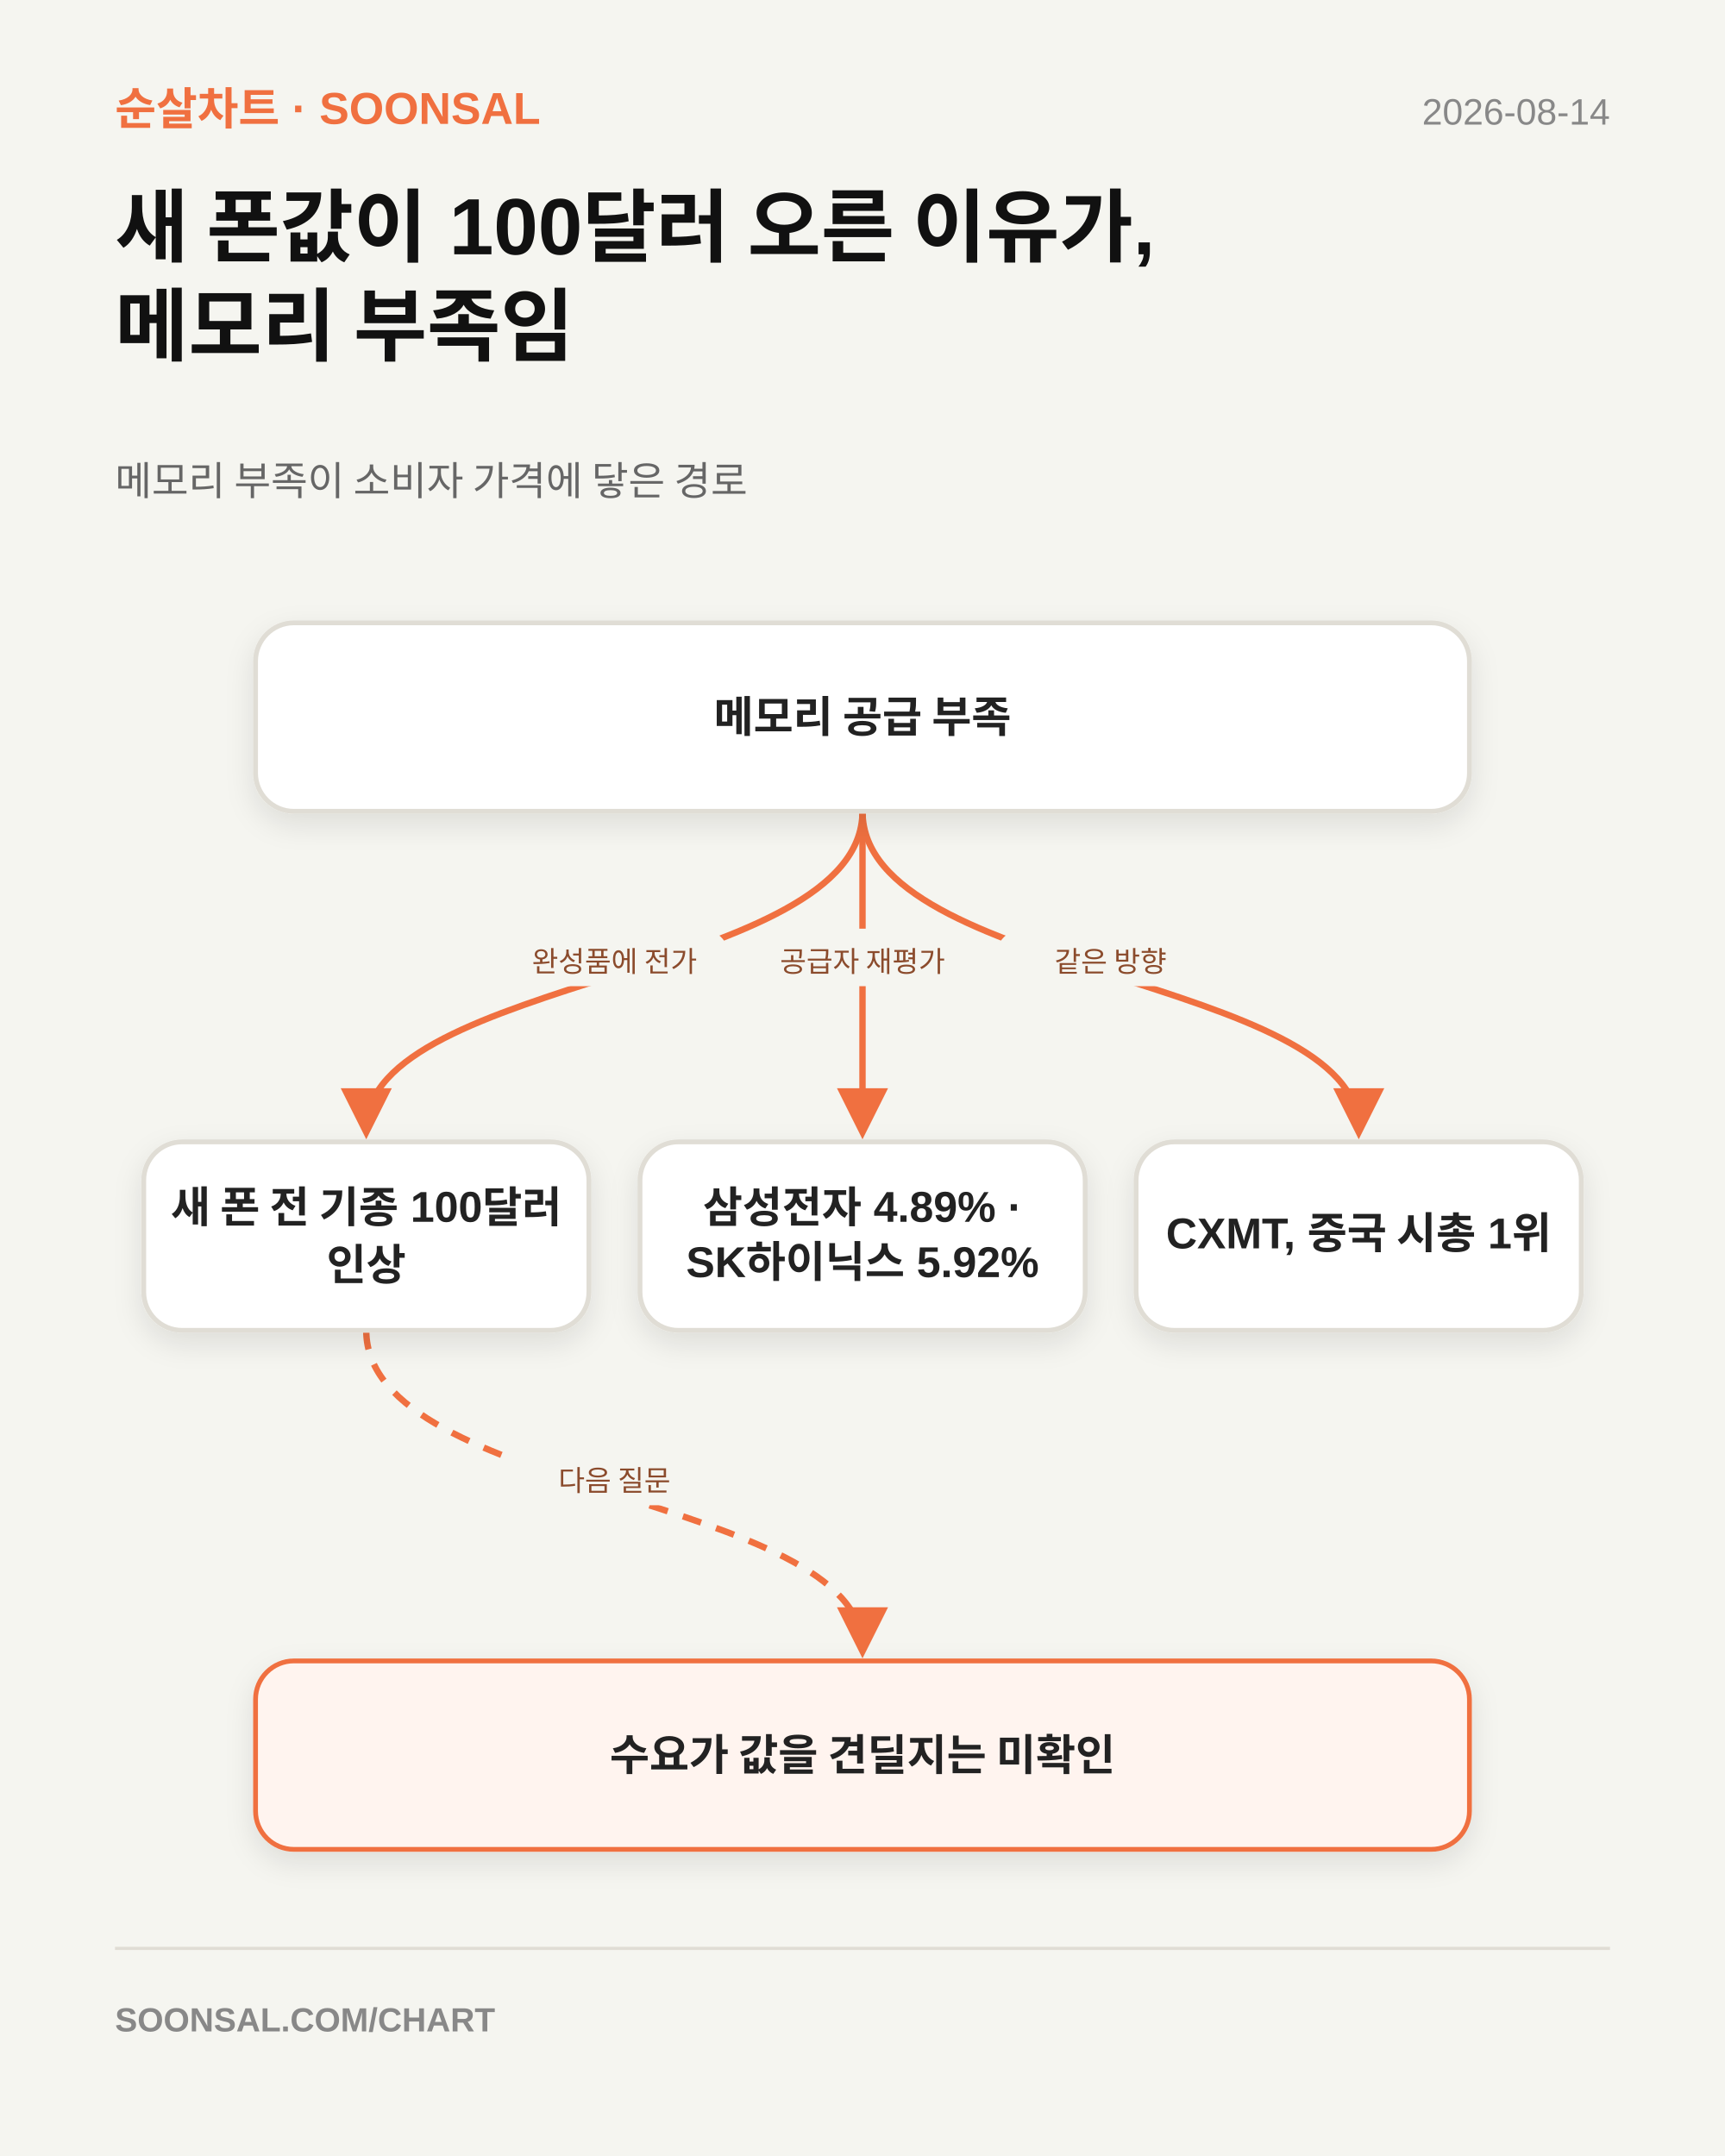
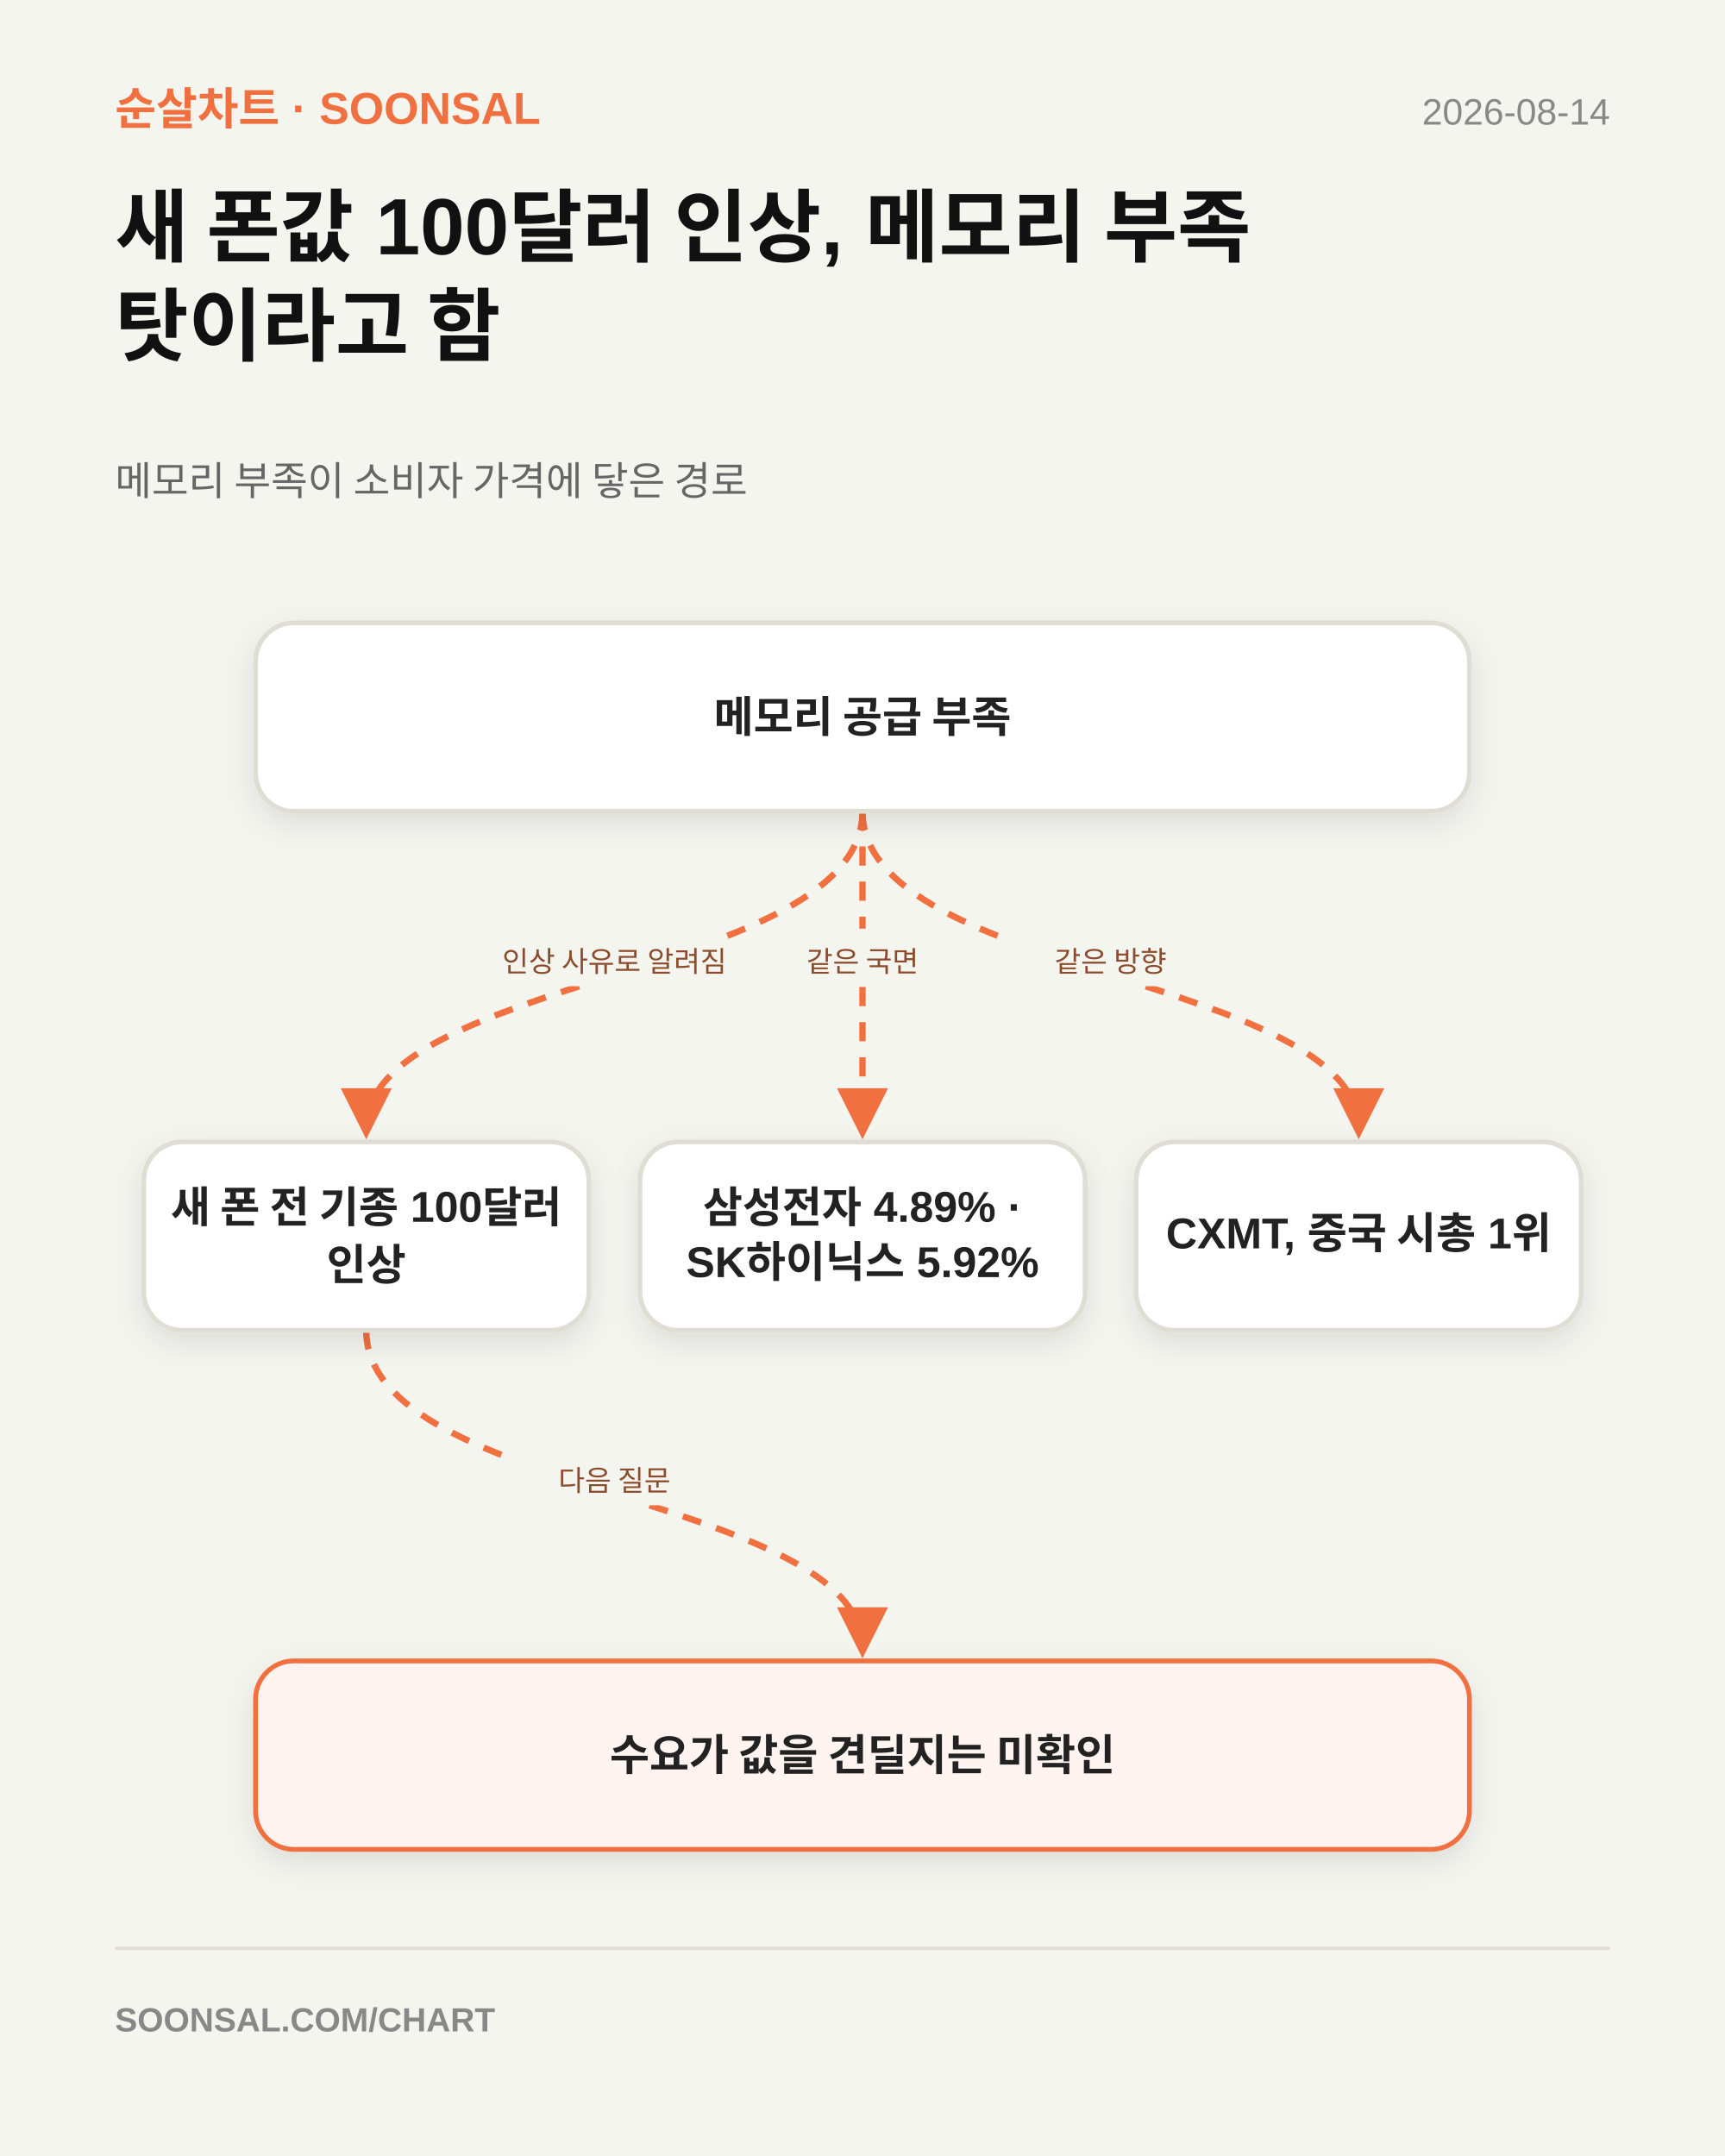
<svg xmlns="http://www.w3.org/2000/svg" width="1080" height="1350" viewBox="0 0 1080 1350">
  <defs>
    <filter id="shadow" x="-20%" y="-20%" width="140%" height="160%">
      <feDropShadow dx="0" dy="7" stdDeviation="9" flood-color="#111111" flood-opacity=".10" />
    </filter>
    <marker id="arrow" viewBox="0 0 10 10" refX="8" refY="5" markerWidth="8" markerHeight="8" orient="auto-start-reverse">
      <path d="M 0 0 L 10 5 L 0 10 z" fill="#F07040" />
    </marker>
  </defs>
  <rect width="1080" height="1350" fill="#F5F5F0" />
  <text x="72" y="78" font-family="Apple SD Gothic Neo,Malgun Gothic,Arial,sans-serif" font-size="28" font-weight="800" fill="#F07040">순살차트 · SOONSAL</text>
  <text x="1008" y="78" text-anchor="end" font-family="Apple SD Gothic Neo,Malgun Gothic,Arial,sans-serif" font-size="23" fill="#888888">2026-08-14</text>
-   <text x="72" y="160" font-family="Apple SD Gothic Neo,Malgun Gothic,Arial,sans-serif" font-size="50" font-weight="800" fill="#111111">새 폰값이 100달러 오른 이유가,</text>
-   <text x="72" y="222" font-family="Apple SD Gothic Neo,Malgun Gothic,Arial,sans-serif" font-size="50" font-weight="800" fill="#111111">메모리 부족임</text>
+   <text x="72" y="160" font-family="Apple SD Gothic Neo,Malgun Gothic,Arial,sans-serif" font-size="50" font-weight="800" fill="#111111">새 폰값 100달러 인상, 메모리 부족</text>
+   <text x="72" y="222" font-family="Apple SD Gothic Neo,Malgun Gothic,Arial,sans-serif" font-size="50" font-weight="800" fill="#111111">탓이라고 함</text>
  <text x="72" y="310" font-family="Apple SD Gothic Neo,Malgun Gothic,Arial,sans-serif" font-size="25" fill="#666666">메모리 부족이 소비자 가격에 닿은 경로</text>
-   <path d="M 540.0 508.0 C 540.0 611.5, 229.3 611.5, 229.3 707.0" fill="none" stroke="#F07040" stroke-width="4" marker-end="url(#arrow)" />
+   <path d="M 540.0 508.0 C 540.0 611.5, 229.3 611.5, 229.3 707.0" fill="none" stroke="#F07040" stroke-width="4" stroke-dasharray="12 10" marker-end="url(#arrow)" />
  <rect x="312.7" y="581.5" width="144" height="36" rx="18" fill="#F5F5F0" />
-   <text x="384.7" y="608.5" text-anchor="middle" font-family="Apple SD Gothic Neo,Malgun Gothic,Arial,sans-serif" font-size="18" fill="#8B4B2C">완성품에 전가</text>
-   <path d="M 540.0 508.0 C 540.0 611.5, 540.0 611.5, 540.0 707.0" fill="none" stroke="#F07040" stroke-width="4" marker-end="url(#arrow)" />
+   <text x="384.7" y="608.5" text-anchor="middle" font-family="Apple SD Gothic Neo,Malgun Gothic,Arial,sans-serif" font-size="18" fill="#8B4B2C">인상 사유로 알려짐</text>
+   <path d="M 540.0 508.0 C 540.0 611.5, 540.0 611.5, 540.0 707.0" fill="none" stroke="#F07040" stroke-width="4" stroke-dasharray="12 10" marker-end="url(#arrow)" />
  <rect x="468.0" y="581.5" width="144" height="36" rx="18" fill="#F5F5F0" />
-   <text x="540.0" y="608.5" text-anchor="middle" font-family="Apple SD Gothic Neo,Malgun Gothic,Arial,sans-serif" font-size="18" fill="#8B4B2C">공급자 재평가</text>
-   <path d="M 540.0 508.0 C 540.0 611.5, 850.7 611.5, 850.7 707.0" fill="none" stroke="#F07040" stroke-width="4" marker-end="url(#arrow)" />
+   <text x="540.0" y="608.5" text-anchor="middle" font-family="Apple SD Gothic Neo,Malgun Gothic,Arial,sans-serif" font-size="18" fill="#8B4B2C">같은 국면</text>
+   <path d="M 540.0 508.0 C 540.0 611.5, 850.7 611.5, 850.7 707.0" fill="none" stroke="#F07040" stroke-width="4" stroke-dasharray="12 10" marker-end="url(#arrow)" />
  <rect x="623.3" y="581.5" width="144" height="36" rx="18" fill="#F5F5F0" />
  <text x="695.3" y="608.5" text-anchor="middle" font-family="Apple SD Gothic Neo,Malgun Gothic,Arial,sans-serif" font-size="18" fill="#8B4B2C">같은 방향</text>
  <path d="M 229.3 833.0 C 229.3 936.5, 540.0 936.5, 540.0 1032.0" fill="none" stroke="#F07040" stroke-width="4" stroke-dasharray="12 10" marker-end="url(#arrow)" />
  <rect x="312.7" y="906.5" width="144" height="36" rx="18" fill="#F5F5F0" />
  <text x="384.7" y="933.5" text-anchor="middle" font-family="Apple SD Gothic Neo,Malgun Gothic,Arial,sans-serif" font-size="18" fill="#8B4B2C">다음 질문</text>
  <rect x="160.0" y="390.0" width="760.0" height="118" rx="24" fill="#FFFFFF" stroke="#E0DDD5" stroke-width="3" filter="url(#shadow)" />
  <text x="540.0" y="449.0" text-anchor="middle" dominant-baseline="middle" font-family="Apple SD Gothic Neo,Malgun Gothic,Arial,sans-serif" font-size="27" font-weight="700" fill="#222222">메모리 공급 부족</text>
  <rect x="90.0" y="715.0" width="278.7" height="118" rx="24" fill="#FFFFFF" stroke="#E0DDD5" stroke-width="3" filter="url(#shadow)" />
  <text x="229.3" y="756.0" text-anchor="middle" dominant-baseline="middle" font-family="Apple SD Gothic Neo,Malgun Gothic,Arial,sans-serif" font-size="27" font-weight="700" fill="#222222">새 폰 전 기종 100달러</text>
  <text x="229.3" y="792.0" text-anchor="middle" dominant-baseline="middle" font-family="Apple SD Gothic Neo,Malgun Gothic,Arial,sans-serif" font-size="27" font-weight="700" fill="#222222">인상</text>
  <rect x="400.7" y="715.0" width="278.7" height="118" rx="24" fill="#FFFFFF" stroke="#E0DDD5" stroke-width="3" filter="url(#shadow)" />
  <text x="540.0" y="756.0" text-anchor="middle" dominant-baseline="middle" font-family="Apple SD Gothic Neo,Malgun Gothic,Arial,sans-serif" font-size="27" font-weight="700" fill="#222222">삼성전자 4.89% ·</text>
  <text x="540.0" y="792.0" text-anchor="middle" dominant-baseline="middle" font-family="Apple SD Gothic Neo,Malgun Gothic,Arial,sans-serif" font-size="27" font-weight="700" fill="#222222">SK하이닉스 5.92%</text>
  <rect x="711.3" y="715.0" width="278.7" height="118" rx="24" fill="#FFFFFF" stroke="#E0DDD5" stroke-width="3" filter="url(#shadow)" />
  <text x="850.7" y="774.0" text-anchor="middle" dominant-baseline="middle" font-family="Apple SD Gothic Neo,Malgun Gothic,Arial,sans-serif" font-size="27" font-weight="700" fill="#222222">CXMT, 중국 시총 1위</text>
  <rect x="160.0" y="1040.0" width="760.0" height="118" rx="24" fill="#FFF4EF" stroke="#F07040" stroke-width="3" filter="url(#shadow)" />
  <text x="540.0" y="1099.0" text-anchor="middle" dominant-baseline="middle" font-family="Apple SD Gothic Neo,Malgun Gothic,Arial,sans-serif" font-size="27" font-weight="700" fill="#222222">수요가 값을 견딜지는 미확인</text>
  <line x1="72" y1="1220" x2="1008" y2="1220" stroke="#E0DDD5" stroke-width="2" />
  <text x="72" y="1272" font-family="Apple SD Gothic Neo,Malgun Gothic,Arial,sans-serif" font-size="21" font-weight="700" fill="#888888">SOONSAL.COM/CHART</text>
</svg>
